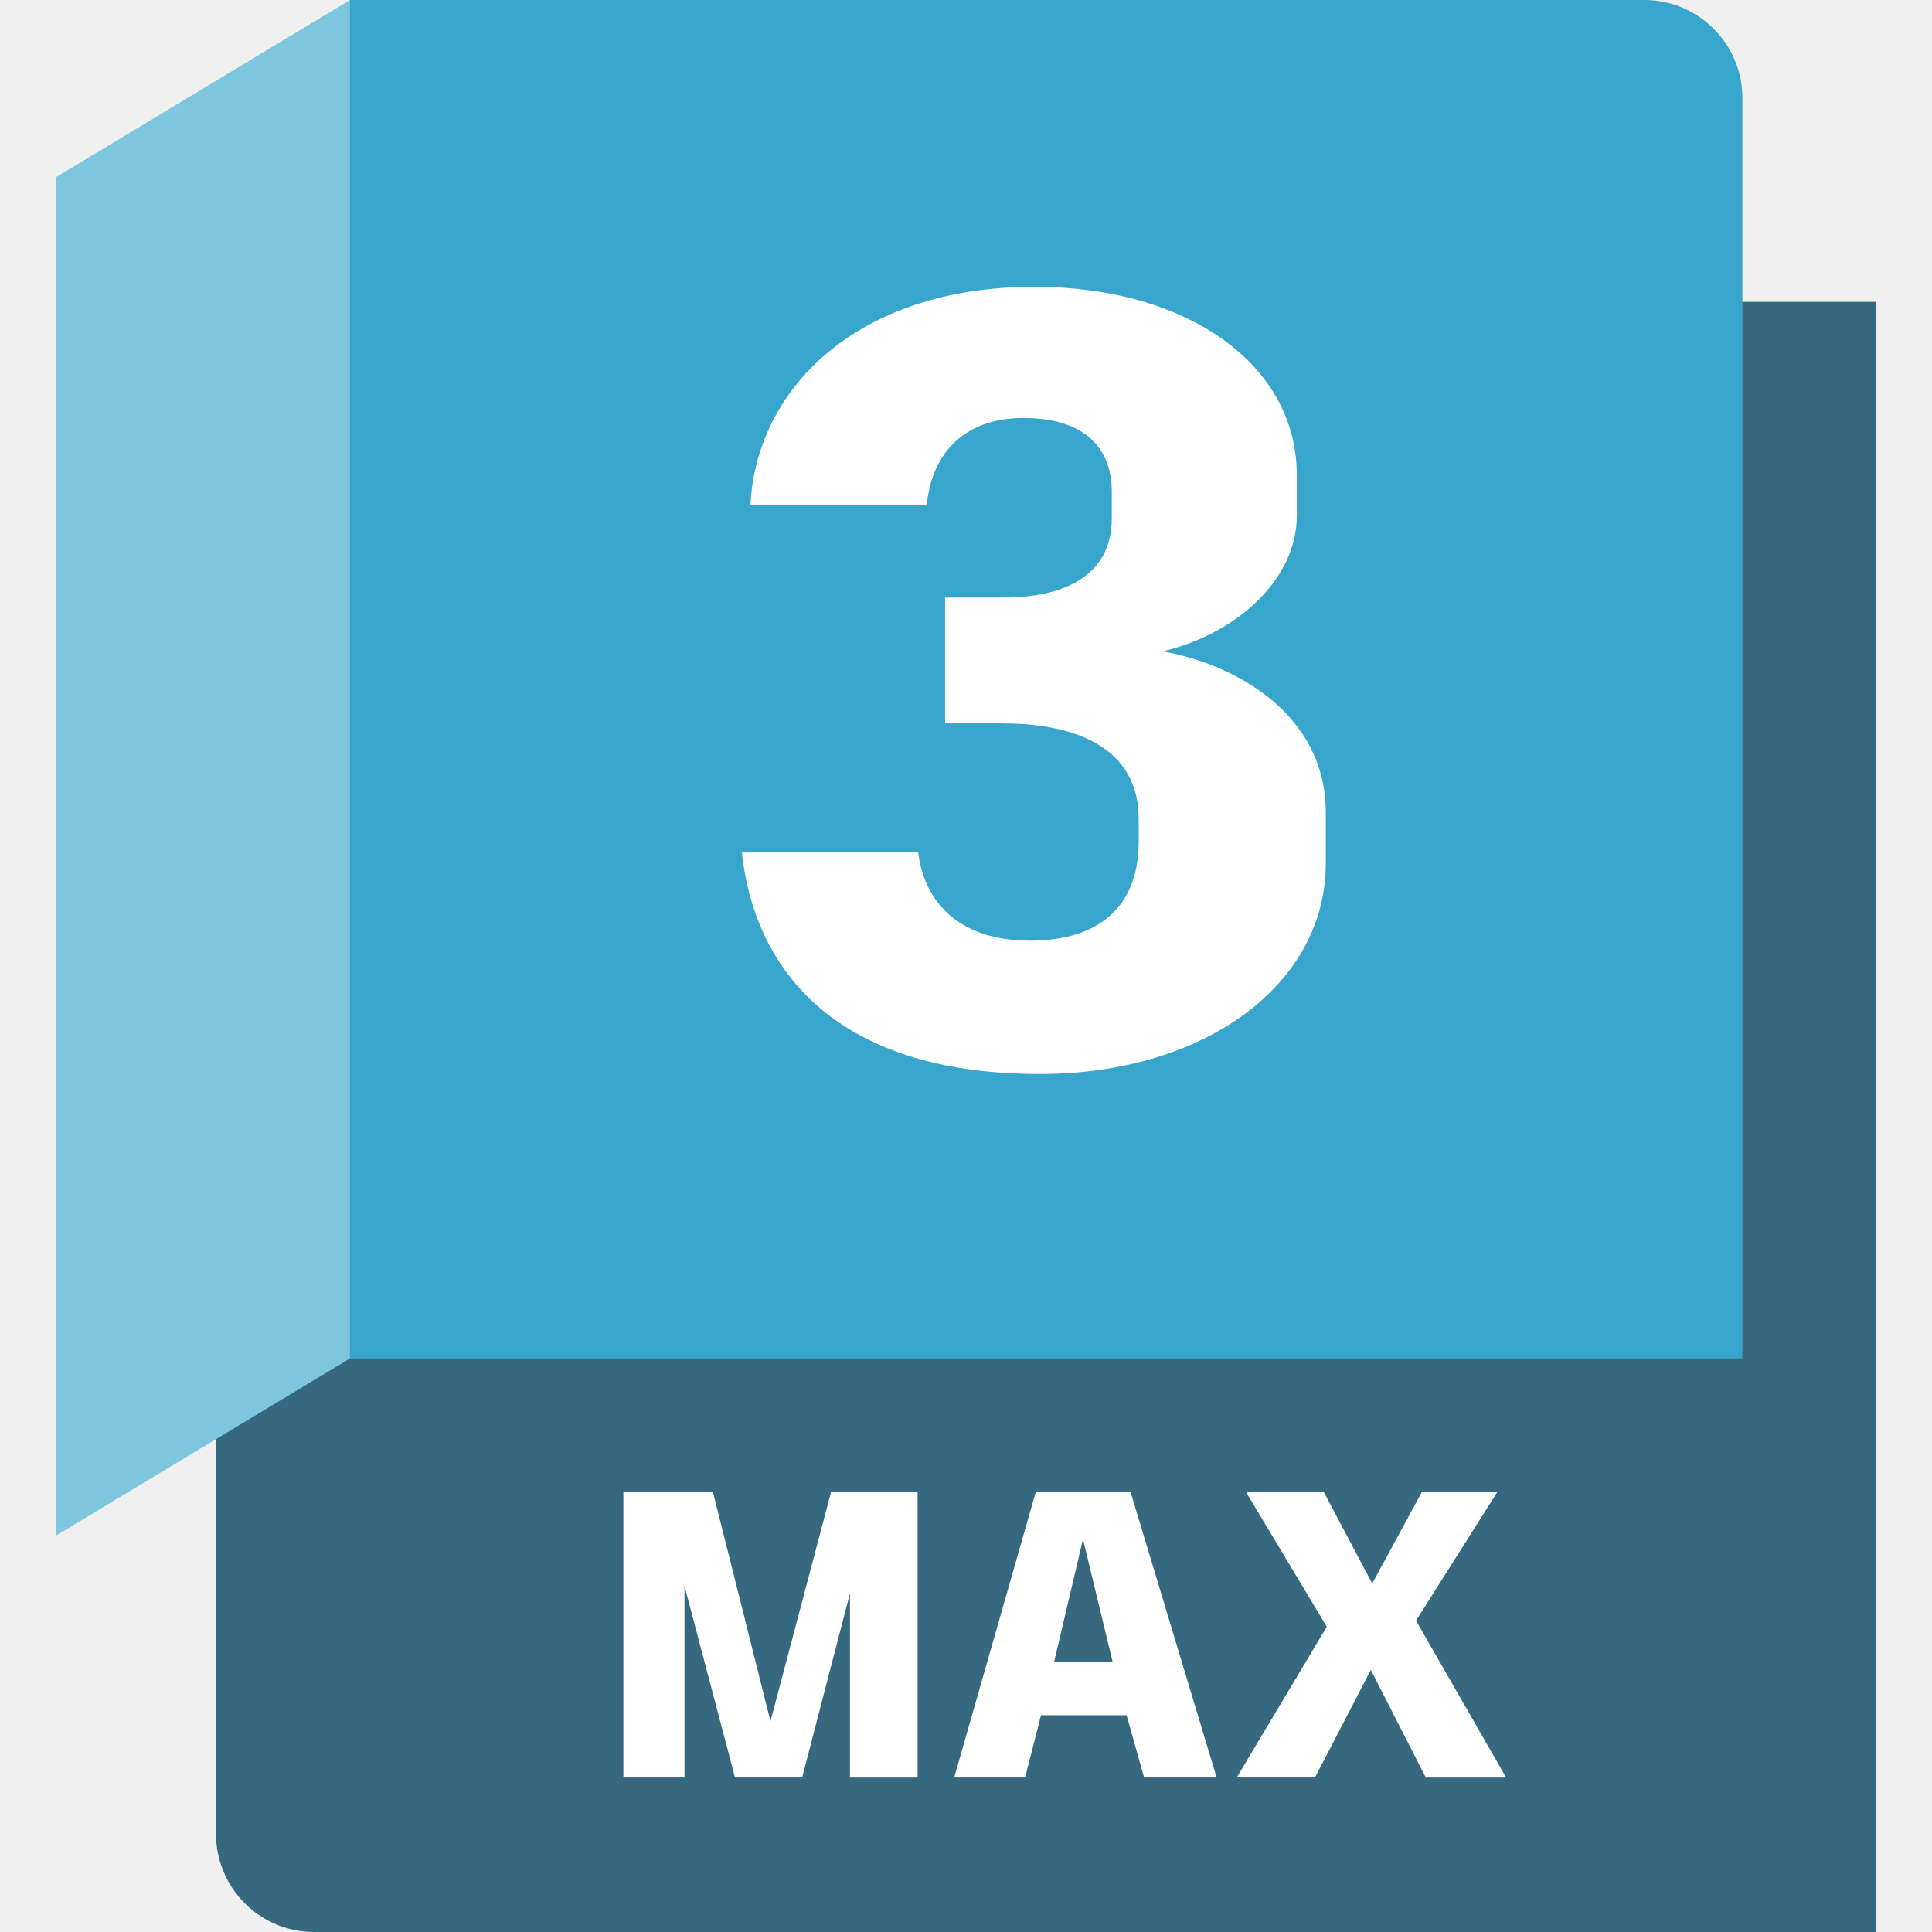
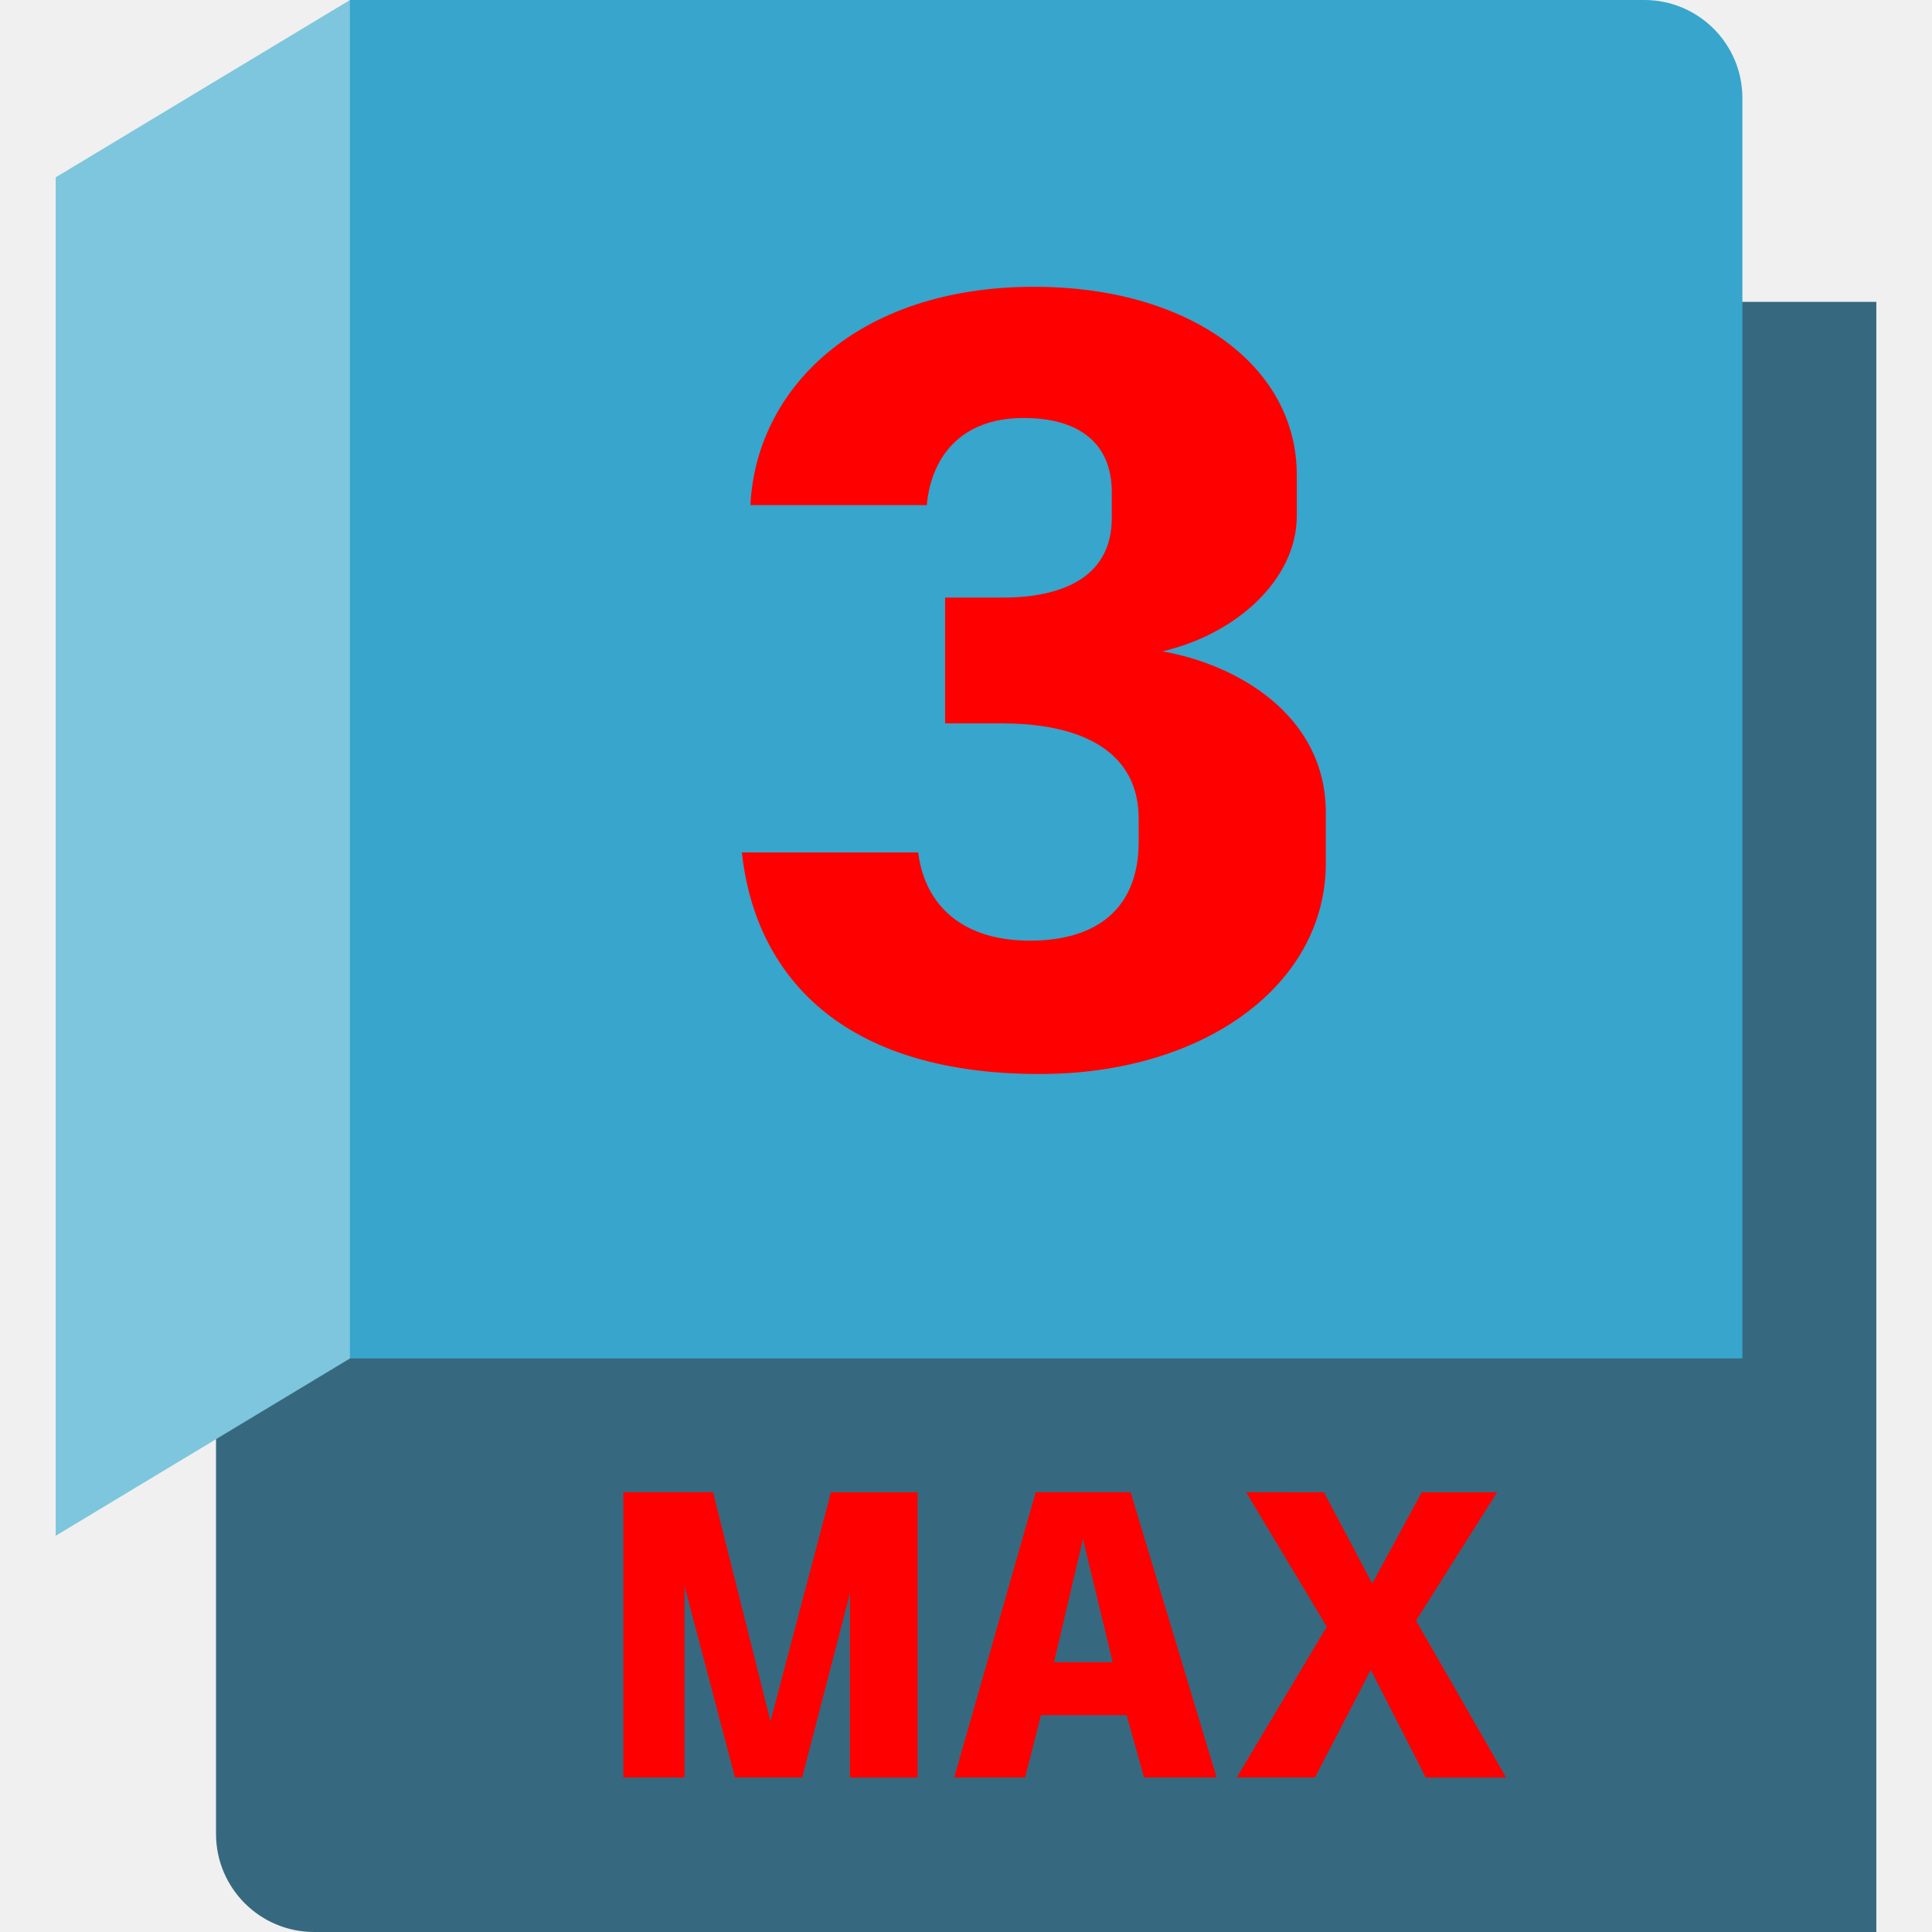
<svg xmlns="http://www.w3.org/2000/svg" viewBox="0 0 128 128">
  <path fill="#36697f" d="M23.188.019 114.438 20h9.874v108h-103.5a6.5 6.5 0 0 1-6.5-6.5V94.287L22.996.3Z" />
  <path fill="#37a5cc" d="M23.188 0h85.75a6.5 6.5 0 0 1 6.5 6.5V90h-92.25z" />
  <path fill="#7dc6dd" d="M23.188 90V0l-19.5 11.75v90z" />
-   <path fill="#fff" d="M68.53 19c-11.828 0-18.455 6.84-18.81 14.464h11.684c.285-3.135 2.21-5.771 6.413-5.771 3.634 0 5.842 1.639 5.842 4.916v1.71c0 4.133-3.633 5.273-7.196 5.273h-3.848v8.336h3.848c3.563 0 8.978.927 8.978 6.342v1.496c0 4.488-2.85 6.555-7.197 6.555-4.987 0-7.054-2.85-7.41-5.843H49.15c.784 7.34 5.772 14.678 19.737 14.678 10.901 0 18.952-5.914 18.952-13.965v-3.349c0-6.484-5.913-9.833-10.83-10.688 4.917-1.14 8.907-4.773 8.907-8.977v-2.708C85.915 24.13 78.647 19 68.53 19zM41.3 98.865v18.9h4.05v-12.69l3.347 12.69h4.455v-.026l3.16-12.177v12.204h4.481v-18.9h-5.778l.027.053-3.996 15.12-3.807-15.174zm27.318 0-5.4 18.9h4.698l1.053-4.13h5.67l1.16 4.13h4.807l-5.697-18.9Zm13.94 0 5.345 8.91-5.967 9.99h5.184l3.7-7.127 3.644 7.128h5.32l-5.968-10.395 5.373-8.505h-4.995l-3.267 6.02H90.9l-3.186-6.02zm-10.808 3.106 1.97 8.154h-3.887Z" />
+   <path fill="#f00" d="M68.53 19c-11.828 0-18.455 6.84-18.81 14.464h11.684c.285-3.135 2.21-5.771 6.413-5.771 3.634 0 5.842 1.639 5.842 4.916v1.71c0 4.133-3.633 5.273-7.196 5.273h-3.848v8.336h3.848c3.563 0 8.978.927 8.978 6.342v1.496c0 4.488-2.85 6.555-7.197 6.555-4.987 0-7.054-2.85-7.41-5.843H49.15c.784 7.34 5.772 14.678 19.737 14.678 10.901 0 18.952-5.914 18.952-13.965v-3.349c0-6.484-5.913-9.833-10.83-10.688 4.917-1.14 8.907-4.773 8.907-8.977v-2.708C85.915 24.13 78.647 19 68.53 19zM41.3 98.865v18.9h4.05v-12.69l3.347 12.69h4.455v-.026l3.16-12.177v12.204h4.481v-18.9h-5.778l.027.053-3.996 15.12-3.807-15.174zm27.318 0-5.4 18.9h4.698l1.053-4.13h5.67l1.16 4.13h4.807l-5.697-18.9Zm13.94 0 5.345 8.91-5.967 9.99h5.184l3.7-7.127 3.644 7.128h5.32l-5.968-10.395 5.373-8.505h-4.995l-3.267 6.02H90.9l-3.186-6.02zm-10.808 3.106 1.97 8.154h-3.887Z" />
</svg>
